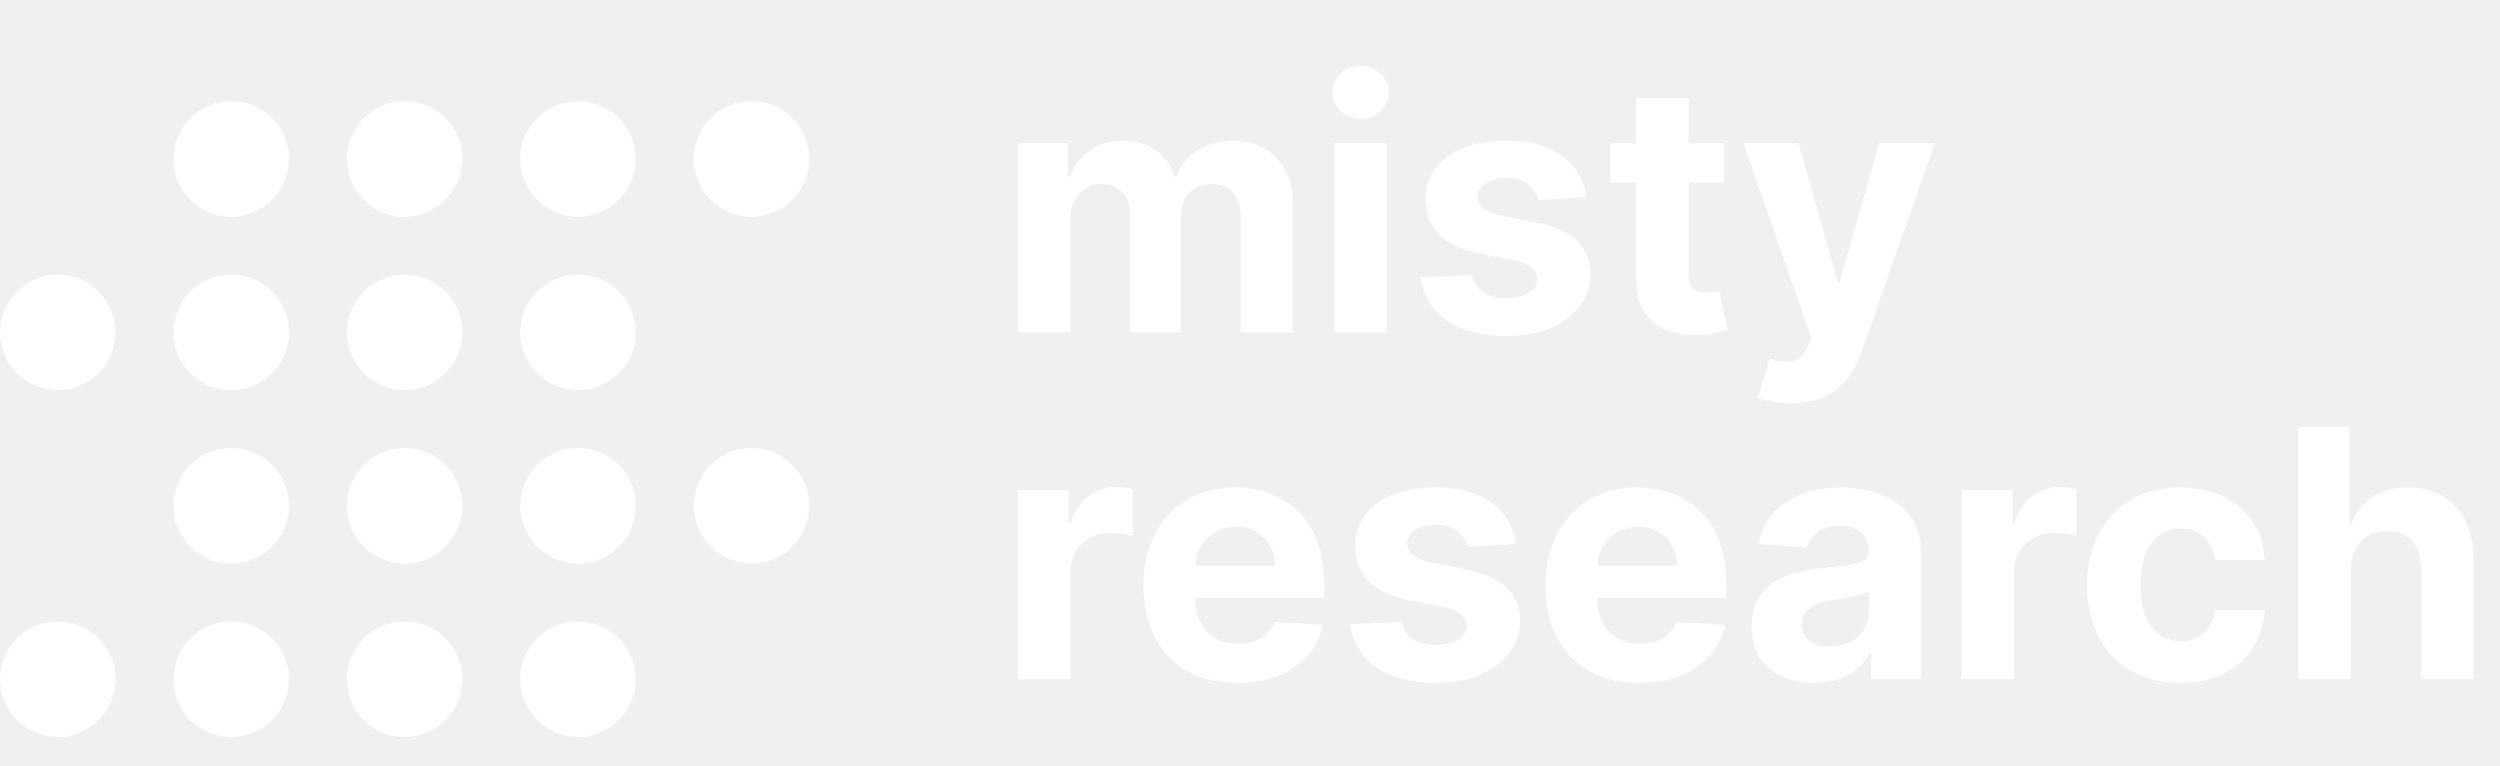
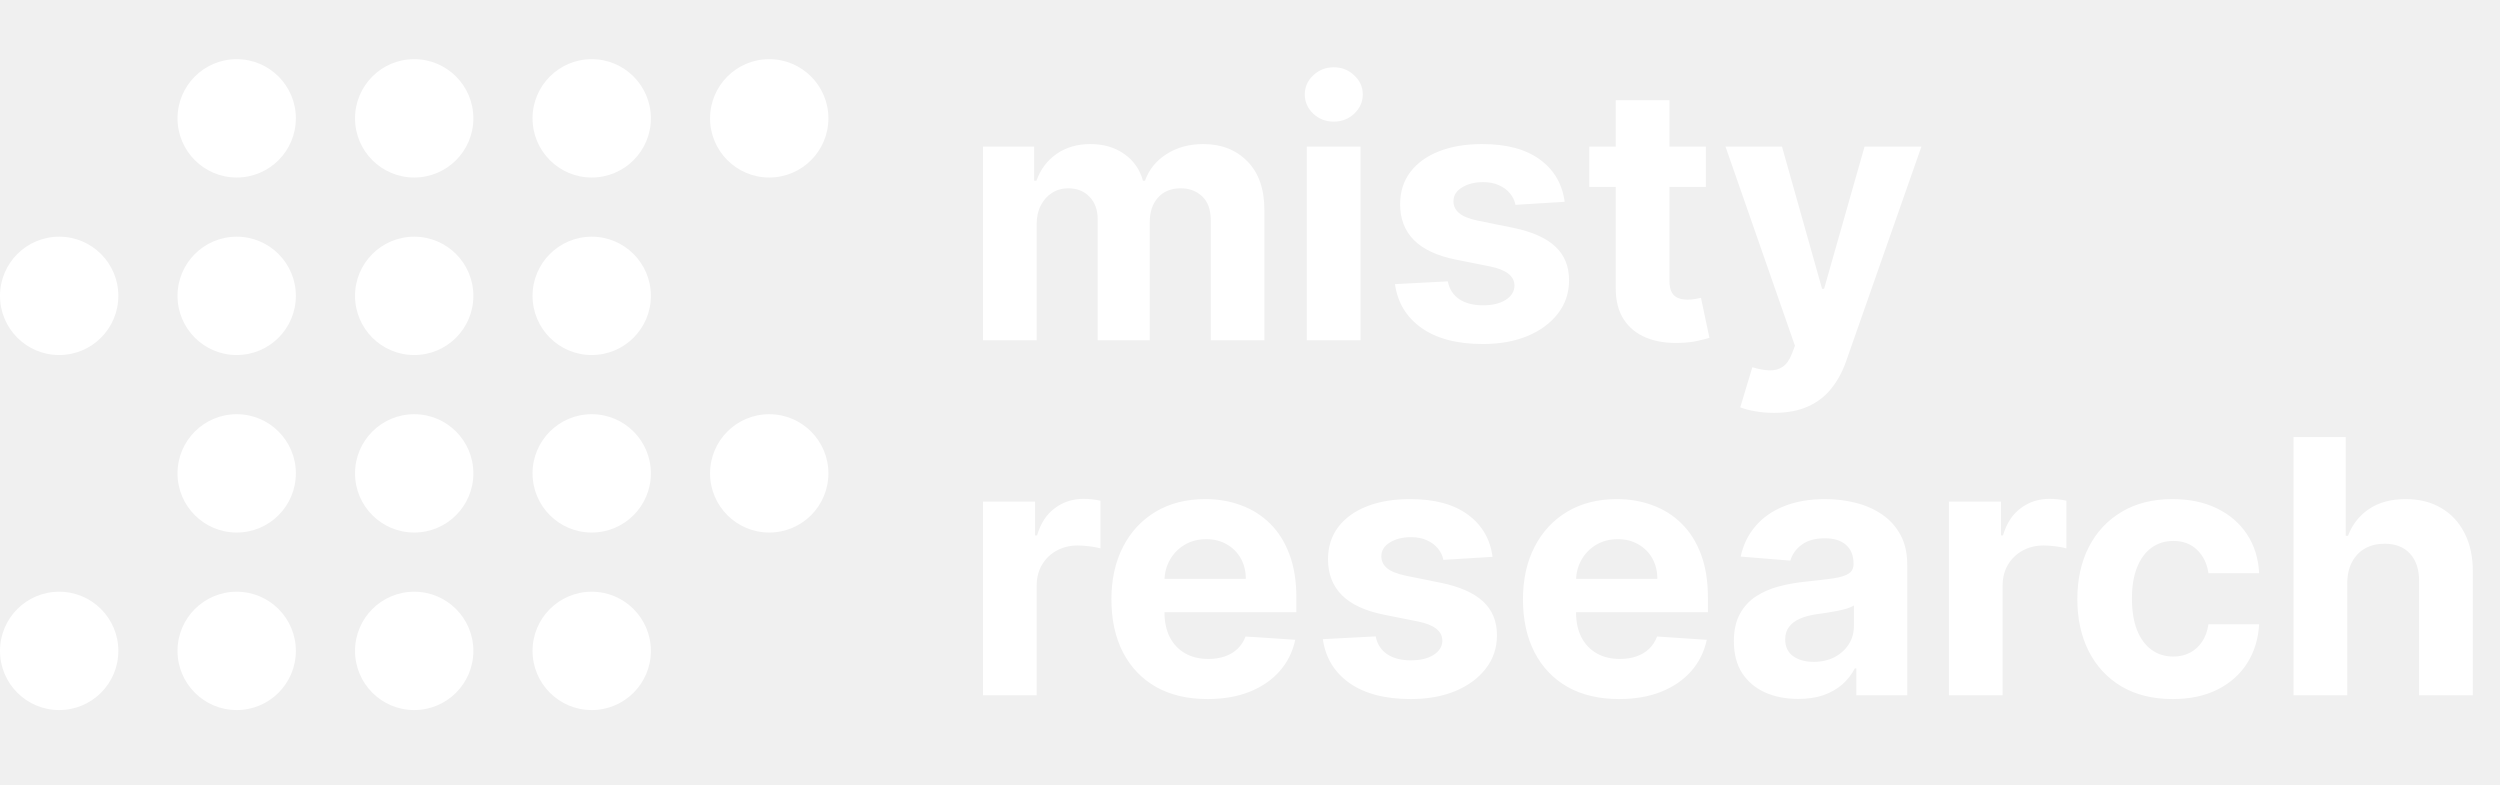
- <svg xmlns="http://www.w3.org/2000/svg" width="173" height="53" viewBox="0 0 173 53" fill="none">
-   <path d="M70.449 23V9.909H73.909V12.219H74.062C74.335 11.452 74.79 10.847 75.426 10.403C76.062 9.96 76.824 9.739 77.71 9.739C78.608 9.739 79.372 9.963 80.003 10.412C80.633 10.855 81.054 11.457 81.264 12.219H81.401C81.668 11.469 82.151 10.869 82.849 10.421C83.554 9.966 84.386 9.739 85.347 9.739C86.568 9.739 87.56 10.128 88.321 10.906C89.088 11.679 89.472 12.776 89.472 14.196V23H85.849V14.912C85.849 14.185 85.656 13.639 85.27 13.276C84.883 12.912 84.401 12.73 83.821 12.73C83.162 12.73 82.648 12.94 82.278 13.361C81.909 13.776 81.724 14.324 81.724 15.006V23H78.204V14.835C78.204 14.193 78.02 13.682 77.651 13.301C77.287 12.921 76.807 12.73 76.21 12.73C75.807 12.73 75.443 12.832 75.119 13.037C74.801 13.236 74.548 13.517 74.361 13.881C74.173 14.239 74.079 14.659 74.079 15.142V23H70.449ZM92.34 23V9.909H95.97V23H92.34ZM94.163 8.222C93.624 8.222 93.16 8.043 92.774 7.685C92.394 7.321 92.203 6.886 92.203 6.381C92.203 5.881 92.394 5.452 92.774 5.094C93.16 4.73 93.624 4.548 94.163 4.548C94.703 4.548 95.163 4.73 95.544 5.094C95.93 5.452 96.124 5.881 96.124 6.381C96.124 6.886 95.93 7.321 95.544 7.685C95.163 8.043 94.703 8.222 94.163 8.222ZM109.771 13.642L106.447 13.847C106.39 13.562 106.268 13.307 106.08 13.079C105.893 12.847 105.646 12.662 105.339 12.526C105.038 12.383 104.677 12.312 104.256 12.312C103.694 12.312 103.219 12.432 102.833 12.671C102.447 12.903 102.254 13.216 102.254 13.608C102.254 13.921 102.379 14.185 102.629 14.401C102.879 14.617 103.308 14.79 103.915 14.921L106.285 15.398C107.558 15.659 108.506 16.079 109.131 16.659C109.756 17.239 110.069 18 110.069 18.943C110.069 19.801 109.816 20.554 109.31 21.202C108.81 21.849 108.123 22.355 107.248 22.719C106.379 23.077 105.376 23.256 104.239 23.256C102.506 23.256 101.126 22.895 100.097 22.173C99.075 21.446 98.475 20.457 98.299 19.207L101.87 19.02C101.978 19.548 102.239 19.952 102.654 20.23C103.069 20.503 103.6 20.639 104.248 20.639C104.884 20.639 105.396 20.517 105.782 20.273C106.174 20.023 106.373 19.702 106.379 19.31C106.373 18.98 106.234 18.71 105.961 18.5C105.688 18.284 105.268 18.119 104.7 18.006L102.433 17.554C101.154 17.298 100.202 16.855 99.577 16.224C98.958 15.594 98.648 14.79 98.648 13.812C98.648 12.972 98.876 12.247 99.33 11.639C99.79 11.031 100.435 10.562 101.265 10.233C102.1 9.903 103.077 9.739 104.197 9.739C105.85 9.739 107.151 10.088 108.1 10.787C109.055 11.486 109.612 12.438 109.771 13.642ZM119.318 9.909V12.636H111.435V9.909H119.318ZM113.224 6.773H116.855V18.977C116.855 19.312 116.906 19.574 117.009 19.761C117.111 19.943 117.253 20.071 117.435 20.145C117.622 20.219 117.838 20.256 118.082 20.256C118.253 20.256 118.423 20.241 118.594 20.213C118.764 20.179 118.895 20.153 118.986 20.136L119.557 22.838C119.375 22.895 119.119 22.96 118.79 23.034C118.46 23.114 118.06 23.162 117.588 23.179C116.713 23.213 115.946 23.097 115.287 22.829C114.634 22.562 114.125 22.148 113.761 21.585C113.398 21.023 113.219 20.312 113.224 19.454V6.773ZM123.925 27.909C123.464 27.909 123.033 27.872 122.629 27.798C122.232 27.73 121.902 27.642 121.641 27.534L122.459 24.824C122.885 24.954 123.268 25.026 123.609 25.037C123.956 25.048 124.254 24.969 124.504 24.798C124.76 24.628 124.967 24.338 125.126 23.929L125.339 23.375L120.643 9.909H124.462L127.172 19.523H127.308L130.044 9.909H133.888L128.8 24.415C128.555 25.119 128.223 25.733 127.803 26.256C127.388 26.784 126.862 27.19 126.226 27.474C125.589 27.764 124.822 27.909 123.925 27.909Z" fill="white" />
-   <path d="M70.449 47V33.909H73.969V36.193H74.105C74.344 35.381 74.744 34.767 75.307 34.352C75.869 33.932 76.517 33.722 77.25 33.722C77.432 33.722 77.628 33.733 77.838 33.756C78.048 33.778 78.233 33.81 78.392 33.849V37.071C78.222 37.02 77.986 36.974 77.685 36.935C77.383 36.895 77.108 36.875 76.858 36.875C76.324 36.875 75.847 36.992 75.426 37.224C75.011 37.452 74.682 37.77 74.438 38.179C74.199 38.588 74.079 39.06 74.079 39.594V47H70.449ZM85.626 47.256C84.279 47.256 83.12 46.983 82.148 46.438C81.183 45.886 80.438 45.108 79.915 44.102C79.393 43.091 79.131 41.895 79.131 40.514C79.131 39.168 79.393 37.986 79.915 36.969C80.438 35.952 81.174 35.159 82.123 34.591C83.077 34.023 84.197 33.739 85.481 33.739C86.344 33.739 87.148 33.878 87.893 34.156C88.643 34.429 89.296 34.841 89.853 35.392C90.415 35.943 90.853 36.636 91.165 37.472C91.478 38.301 91.634 39.273 91.634 40.386V41.383H80.58V39.133H88.217C88.217 38.611 88.103 38.148 87.876 37.744C87.648 37.341 87.333 37.026 86.93 36.798C86.532 36.565 86.069 36.449 85.54 36.449C84.989 36.449 84.501 36.577 84.075 36.832C83.654 37.082 83.325 37.42 83.086 37.847C82.847 38.267 82.725 38.736 82.719 39.253V41.392C82.719 42.04 82.839 42.599 83.077 43.071C83.322 43.543 83.665 43.906 84.109 44.162C84.552 44.418 85.077 44.545 85.685 44.545C86.089 44.545 86.458 44.489 86.793 44.375C87.129 44.261 87.415 44.091 87.654 43.864C87.893 43.636 88.075 43.358 88.2 43.028L91.558 43.25C91.387 44.057 91.038 44.761 90.509 45.364C89.987 45.96 89.31 46.426 88.481 46.761C87.657 47.091 86.705 47.256 85.626 47.256ZM104.896 37.642L101.572 37.847C101.515 37.562 101.393 37.307 101.205 37.08C101.018 36.847 100.771 36.662 100.464 36.526C100.163 36.383 99.802 36.312 99.381 36.312C98.819 36.312 98.344 36.432 97.958 36.67C97.572 36.903 97.379 37.216 97.379 37.608C97.379 37.92 97.504 38.185 97.754 38.401C98.004 38.617 98.433 38.79 99.04 38.92L101.41 39.398C102.683 39.659 103.631 40.08 104.256 40.659C104.881 41.239 105.194 42 105.194 42.943C105.194 43.801 104.941 44.554 104.435 45.202C103.935 45.849 103.248 46.355 102.373 46.719C101.504 47.077 100.501 47.256 99.364 47.256C97.631 47.256 96.251 46.895 95.222 46.173C94.2 45.446 93.6 44.457 93.424 43.207L96.995 43.02C97.103 43.548 97.364 43.952 97.779 44.23C98.194 44.503 98.725 44.639 99.373 44.639C100.009 44.639 100.521 44.517 100.907 44.273C101.299 44.023 101.498 43.702 101.504 43.31C101.498 42.98 101.359 42.71 101.086 42.5C100.813 42.284 100.393 42.119 99.825 42.006L97.558 41.554C96.279 41.298 95.327 40.855 94.702 40.224C94.083 39.594 93.773 38.79 93.773 37.812C93.773 36.972 94.001 36.247 94.455 35.639C94.915 35.031 95.56 34.562 96.39 34.233C97.225 33.903 98.202 33.739 99.322 33.739C100.975 33.739 102.276 34.088 103.225 34.787C104.18 35.486 104.737 36.438 104.896 37.642ZM113.446 47.256C112.099 47.256 110.94 46.983 109.969 46.438C109.003 45.886 108.259 45.108 107.736 44.102C107.213 43.091 106.952 41.895 106.952 40.514C106.952 39.168 107.213 37.986 107.736 36.969C108.259 35.952 108.994 35.159 109.943 34.591C110.898 34.023 112.017 33.739 113.301 33.739C114.165 33.739 114.969 33.878 115.713 34.156C116.463 34.429 117.116 34.841 117.673 35.392C118.236 35.943 118.673 36.636 118.986 37.472C119.298 38.301 119.455 39.273 119.455 40.386V41.383H108.401V39.133H116.037C116.037 38.611 115.923 38.148 115.696 37.744C115.469 37.341 115.153 37.026 114.75 36.798C114.352 36.565 113.889 36.449 113.361 36.449C112.81 36.449 112.321 36.577 111.895 36.832C111.474 37.082 111.145 37.42 110.906 37.847C110.668 38.267 110.545 38.736 110.54 39.253V41.392C110.54 42.04 110.659 42.599 110.898 43.071C111.142 43.543 111.486 43.906 111.929 44.162C112.372 44.418 112.898 44.545 113.506 44.545C113.909 44.545 114.278 44.489 114.614 44.375C114.949 44.261 115.236 44.091 115.474 43.864C115.713 43.636 115.895 43.358 116.02 43.028L119.378 43.25C119.207 44.057 118.858 44.761 118.33 45.364C117.807 45.96 117.131 46.426 116.301 46.761C115.477 47.091 114.526 47.256 113.446 47.256ZM125.557 47.247C124.722 47.247 123.977 47.102 123.324 46.812C122.67 46.517 122.153 46.082 121.773 45.508C121.398 44.929 121.21 44.207 121.21 43.344C121.21 42.617 121.344 42.006 121.611 41.511C121.878 41.017 122.241 40.619 122.702 40.318C123.162 40.017 123.685 39.79 124.27 39.636C124.861 39.483 125.48 39.375 126.128 39.312C126.889 39.233 127.503 39.159 127.969 39.091C128.435 39.017 128.773 38.909 128.983 38.767C129.193 38.625 129.298 38.415 129.298 38.136V38.085C129.298 37.545 129.128 37.128 128.787 36.832C128.452 36.537 127.974 36.389 127.355 36.389C126.702 36.389 126.182 36.534 125.795 36.824C125.409 37.108 125.153 37.466 125.028 37.898L121.67 37.625C121.841 36.83 122.176 36.142 122.676 35.562C123.176 34.977 123.821 34.528 124.611 34.216C125.406 33.898 126.327 33.739 127.372 33.739C128.099 33.739 128.795 33.824 129.46 33.994C130.131 34.165 130.724 34.429 131.241 34.787C131.764 35.145 132.176 35.605 132.477 36.168C132.778 36.724 132.929 37.392 132.929 38.17V47H129.486V45.185H129.384C129.173 45.594 128.892 45.955 128.54 46.267C128.188 46.574 127.764 46.815 127.27 46.992C126.776 47.162 126.205 47.247 125.557 47.247ZM126.597 44.742C127.131 44.742 127.602 44.636 128.011 44.426C128.42 44.21 128.741 43.92 128.974 43.557C129.207 43.193 129.324 42.781 129.324 42.321V40.932C129.21 41.006 129.054 41.074 128.855 41.136C128.662 41.193 128.443 41.247 128.199 41.298C127.955 41.344 127.71 41.386 127.466 41.426C127.222 41.46 127 41.492 126.801 41.52C126.375 41.582 126.003 41.682 125.685 41.818C125.366 41.955 125.119 42.139 124.943 42.372C124.767 42.599 124.679 42.883 124.679 43.224C124.679 43.719 124.858 44.097 125.216 44.358C125.58 44.614 126.04 44.742 126.597 44.742ZM135.746 47V33.909H139.266V36.193H139.402C139.641 35.381 140.041 34.767 140.604 34.352C141.166 33.932 141.814 33.722 142.547 33.722C142.729 33.722 142.925 33.733 143.135 33.756C143.345 33.778 143.53 33.81 143.689 33.849V37.071C143.518 37.02 143.283 36.974 142.982 36.935C142.68 36.895 142.405 36.875 142.155 36.875C141.621 36.875 141.143 36.992 140.723 37.224C140.308 37.452 139.979 37.77 139.734 38.179C139.496 38.588 139.376 39.06 139.376 39.594V47H135.746ZM150.871 47.256C149.531 47.256 148.377 46.972 147.411 46.403C146.451 45.83 145.712 45.034 145.195 44.017C144.684 43 144.428 41.83 144.428 40.506C144.428 39.165 144.687 37.989 145.204 36.977C145.727 35.96 146.468 35.168 147.428 34.599C148.388 34.026 149.531 33.739 150.854 33.739C151.996 33.739 152.996 33.946 153.854 34.361C154.712 34.776 155.391 35.358 155.891 36.108C156.391 36.858 156.667 37.739 156.718 38.75H153.292C153.195 38.097 152.94 37.571 152.525 37.173C152.116 36.77 151.579 36.568 150.914 36.568C150.352 36.568 149.86 36.722 149.44 37.028C149.025 37.33 148.701 37.77 148.468 38.349C148.235 38.929 148.119 39.631 148.119 40.455C148.119 41.29 148.232 42 148.46 42.585C148.692 43.17 149.019 43.617 149.44 43.923C149.86 44.23 150.352 44.383 150.914 44.383C151.329 44.383 151.701 44.298 152.031 44.128C152.366 43.957 152.641 43.71 152.857 43.386C153.079 43.057 153.224 42.662 153.292 42.202H156.718C156.661 43.202 156.388 44.082 155.9 44.844C155.417 45.599 154.749 46.19 153.897 46.617C153.045 47.043 152.036 47.256 150.871 47.256ZM162.673 39.432V47H159.043V29.546H162.571V36.219H162.724C163.02 35.446 163.497 34.841 164.156 34.403C164.815 33.96 165.642 33.739 166.636 33.739C167.545 33.739 168.338 33.938 169.014 34.335C169.696 34.727 170.224 35.293 170.599 36.031C170.98 36.764 171.168 37.642 171.162 38.665V47H167.531V39.312C167.537 38.506 167.332 37.878 166.918 37.429C166.509 36.98 165.935 36.756 165.196 36.756C164.702 36.756 164.264 36.861 163.884 37.071C163.509 37.281 163.213 37.588 162.997 37.992C162.787 38.389 162.679 38.869 162.673 39.432Z" fill="white" />
-   <circle cx="4" cy="47" r="4" fill="white" />
-   <circle cx="16" cy="47" r="4" fill="white" />
-   <circle cx="28" cy="47" r="4" fill="white" />
-   <circle cx="40" cy="47" r="4" fill="white" />
-   <circle cx="16" cy="35" r="4" fill="white" />
-   <circle cx="28" cy="35" r="4" fill="white" />
-   <circle cx="40" cy="35" r="4" fill="white" />
-   <circle cx="52" cy="35" r="4" fill="white" />
-   <circle cx="4" cy="23" r="4" fill="white" />
-   <circle cx="16" cy="23" r="4" fill="white" />
-   <circle cx="28" cy="23" r="4" fill="white" />
-   <circle cx="40" cy="23" r="4" fill="white" />
-   <circle cx="16" cy="11" r="4" fill="white" />
-   <circle cx="28" cy="11" r="4" fill="white" />
-   <circle cx="40" cy="11" r="4" fill="white" />
-   <circle cx="52" cy="11" r="4" fill="white" />
+ <svg xmlns="http://www.w3.org/2000/svg" width="169" height="53" viewBox="0 0 169 53" fill="none">
+   <path d="M66.449 23V9.909H69.909V12.219H70.062C70.335 11.452 70.79 10.847 71.426 10.403C72.062 9.96 72.824 9.739 73.71 9.739C74.608 9.739 75.372 9.963 76.003 10.412C76.633 10.855 77.054 11.457 77.264 12.219H77.401C77.668 11.469 78.151 10.869 78.849 10.421C79.554 9.966 80.386 9.739 81.347 9.739C82.568 9.739 83.56 10.128 84.321 10.906C85.088 11.679 85.472 12.776 85.472 14.196V23H81.849V14.912C81.849 14.185 81.656 13.639 81.27 13.276C80.883 12.912 80.401 12.73 79.821 12.73C79.162 12.73 78.648 12.94 78.278 13.361C77.909 13.776 77.724 14.324 77.724 15.006V23H74.204V14.835C74.204 14.193 74.02 13.682 73.651 13.301C73.287 12.921 72.807 12.73 72.21 12.73C71.807 12.73 71.443 12.832 71.119 13.037C70.801 13.236 70.548 13.517 70.361 13.881C70.173 14.239 70.079 14.659 70.079 15.142V23H66.449ZM88.34 23V9.909H91.97V23H88.34ZM90.163 8.222C89.624 8.222 89.16 8.043 88.774 7.685C88.394 7.321 88.203 6.886 88.203 6.381C88.203 5.881 88.394 5.452 88.774 5.094C89.16 4.73 89.624 4.548 90.163 4.548C90.703 4.548 91.163 4.73 91.544 5.094C91.93 5.452 92.124 5.881 92.124 6.381C92.124 6.886 91.93 7.321 91.544 7.685C91.163 8.043 90.703 8.222 90.163 8.222ZM105.771 13.642L102.447 13.847C102.39 13.562 102.268 13.307 102.08 13.079C101.893 12.847 101.646 12.662 101.339 12.526C101.038 12.383 100.677 12.312 100.256 12.312C99.694 12.312 99.219 12.432 98.833 12.671C98.447 12.903 98.254 13.216 98.254 13.608C98.254 13.921 98.379 14.185 98.629 14.401C98.879 14.617 99.308 14.79 99.915 14.921L102.285 15.398C103.558 15.659 104.506 16.079 105.131 16.659C105.756 17.239 106.069 18 106.069 18.943C106.069 19.801 105.816 20.554 105.31 21.202C104.81 21.849 104.123 22.355 103.248 22.719C102.379 23.077 101.376 23.256 100.239 23.256C98.506 23.256 97.126 22.895 96.097 22.173C95.075 21.446 94.475 20.457 94.299 19.207L97.87 19.02C97.978 19.548 98.239 19.952 98.654 20.23C99.069 20.503 99.6 20.639 100.248 20.639C100.884 20.639 101.396 20.517 101.782 20.273C102.174 20.023 102.373 19.702 102.379 19.31C102.373 18.98 102.234 18.71 101.961 18.5C101.688 18.284 101.268 18.119 100.7 18.006L98.433 17.554C97.154 17.298 96.202 16.855 95.577 16.224C94.958 15.594 94.648 14.79 94.648 13.812C94.648 12.972 94.876 12.247 95.33 11.639C95.79 11.031 96.435 10.562 97.265 10.233C98.1 9.903 99.077 9.739 100.197 9.739C101.85 9.739 103.151 10.088 104.1 10.787C105.055 11.486 105.612 12.438 105.771 13.642ZM115.318 9.909V12.636H107.435V9.909H115.318ZM109.224 6.773H112.855V18.977C112.855 19.312 112.906 19.574 113.009 19.761C113.111 19.943 113.253 20.071 113.435 20.145C113.622 20.219 113.838 20.256 114.082 20.256C114.253 20.256 114.423 20.241 114.594 20.213C114.764 20.179 114.895 20.153 114.986 20.136L115.557 22.838C115.375 22.895 115.119 22.96 114.79 23.034C114.46 23.114 114.06 23.162 113.588 23.179C112.713 23.213 111.946 23.097 111.287 22.829C110.634 22.562 110.125 22.148 109.761 21.585C109.398 21.023 109.219 20.312 109.224 19.454V6.773ZM119.925 27.909C119.464 27.909 119.033 27.872 118.629 27.798C118.232 27.73 117.902 27.642 117.641 27.534L118.459 24.824C118.885 24.954 119.268 25.026 119.609 25.037C119.956 25.048 120.254 24.969 120.504 24.798C120.76 24.628 120.967 24.338 121.126 23.929L121.339 23.375L116.643 9.909H120.462L123.172 19.523H123.308L126.044 9.909H129.888L124.8 24.415C124.555 25.119 124.223 25.733 123.803 26.256C123.388 26.784 122.862 27.19 122.226 27.474C121.589 27.764 120.822 27.909 119.925 27.909Z" fill="white" />
+   <path d="M66.449 47V33.909H69.969V36.193H70.105C70.344 35.381 70.744 34.767 71.307 34.352C71.869 33.932 72.517 33.722 73.25 33.722C73.432 33.722 73.628 33.733 73.838 33.756C74.048 33.778 74.233 33.81 74.392 33.849V37.071C74.222 37.02 73.986 36.974 73.685 36.935C73.383 36.895 73.108 36.875 72.858 36.875C72.324 36.875 71.847 36.992 71.426 37.224C71.011 37.452 70.682 37.77 70.438 38.179C70.199 38.588 70.079 39.06 70.079 39.594V47H66.449ZM81.626 47.256C80.279 47.256 79.12 46.983 78.148 46.438C77.183 45.886 76.438 45.108 75.915 44.102C75.393 43.091 75.131 41.895 75.131 40.514C75.131 39.168 75.393 37.986 75.915 36.969C76.438 35.952 77.174 35.159 78.123 34.591C79.077 34.023 80.197 33.739 81.481 33.739C82.344 33.739 83.148 33.878 83.893 34.156C84.643 34.429 85.296 34.841 85.853 35.392C86.415 35.943 86.853 36.636 87.165 37.472C87.478 38.301 87.634 39.273 87.634 40.386V41.383H76.58V39.133H84.217C84.217 38.611 84.103 38.148 83.876 37.744C83.648 37.341 83.333 37.026 82.93 36.798C82.532 36.565 82.069 36.449 81.54 36.449C80.989 36.449 80.501 36.577 80.075 36.832C79.654 37.082 79.325 37.42 79.086 37.847C78.847 38.267 78.725 38.736 78.719 39.253V41.392C78.719 42.04 78.839 42.599 79.077 43.071C79.322 43.543 79.665 43.906 80.109 44.162C80.552 44.418 81.077 44.545 81.685 44.545C82.089 44.545 82.458 44.489 82.793 44.375C83.129 44.261 83.415 44.091 83.654 43.864C83.893 43.636 84.075 43.358 84.2 43.028L87.558 43.25C87.387 44.057 87.038 44.761 86.509 45.364C85.987 45.96 85.31 46.426 84.481 46.761C83.657 47.091 82.705 47.256 81.626 47.256ZM100.896 37.642L97.572 37.847C97.515 37.562 97.393 37.307 97.205 37.08C97.018 36.847 96.771 36.662 96.464 36.526C96.163 36.383 95.802 36.312 95.381 36.312C94.819 36.312 94.344 36.432 93.958 36.67C93.572 36.903 93.379 37.216 93.379 37.608C93.379 37.92 93.504 38.185 93.754 38.401C94.004 38.617 94.433 38.79 95.04 38.92L97.41 39.398C98.683 39.659 99.631 40.08 100.256 40.659C100.881 41.239 101.194 42 101.194 42.943C101.194 43.801 100.941 44.554 100.435 45.202C99.935 45.849 99.248 46.355 98.373 46.719C97.504 47.077 96.501 47.256 95.364 47.256C93.631 47.256 92.251 46.895 91.222 46.173C90.2 45.446 89.6 44.457 89.424 43.207L92.995 43.02C93.103 43.548 93.364 43.952 93.779 44.23C94.194 44.503 94.725 44.639 95.373 44.639C96.009 44.639 96.521 44.517 96.907 44.273C97.299 44.023 97.498 43.702 97.504 43.31C97.498 42.98 97.359 42.71 97.086 42.5C96.813 42.284 96.393 42.119 95.825 42.006L93.558 41.554C92.279 41.298 91.327 40.855 90.702 40.224C90.083 39.594 89.773 38.79 89.773 37.812C89.773 36.972 90.001 36.247 90.455 35.639C90.915 35.031 91.56 34.562 92.39 34.233C93.225 33.903 94.202 33.739 95.322 33.739C96.975 33.739 98.276 34.088 99.225 34.787C100.18 35.486 100.737 36.438 100.896 37.642ZM109.446 47.256C108.099 47.256 106.94 46.983 105.969 46.438C105.003 45.886 104.259 45.108 103.736 44.102C103.213 43.091 102.952 41.895 102.952 40.514C102.952 39.168 103.213 37.986 103.736 36.969C104.259 35.952 104.994 35.159 105.943 34.591C106.898 34.023 108.017 33.739 109.301 33.739C110.165 33.739 110.969 33.878 111.713 34.156C112.463 34.429 113.116 34.841 113.673 35.392C114.236 35.943 114.673 36.636 114.986 37.472C115.298 38.301 115.455 39.273 115.455 40.386V41.383H104.401V39.133H112.037C112.037 38.611 111.923 38.148 111.696 37.744C111.469 37.341 111.153 37.026 110.75 36.798C110.352 36.565 109.889 36.449 109.361 36.449C108.81 36.449 108.321 36.577 107.895 36.832C107.474 37.082 107.145 37.42 106.906 37.847C106.668 38.267 106.545 38.736 106.54 39.253V41.392C106.54 42.04 106.659 42.599 106.898 43.071C107.142 43.543 107.486 43.906 107.929 44.162C108.372 44.418 108.898 44.545 109.506 44.545C109.909 44.545 110.278 44.489 110.614 44.375C110.949 44.261 111.236 44.091 111.474 43.864C111.713 43.636 111.895 43.358 112.02 43.028L115.378 43.25C115.207 44.057 114.858 44.761 114.33 45.364C113.807 45.96 113.131 46.426 112.301 46.761C111.477 47.091 110.526 47.256 109.446 47.256ZM121.557 47.247C120.722 47.247 119.977 47.102 119.324 46.812C118.67 46.517 118.153 46.082 117.773 45.508C117.398 44.929 117.21 44.207 117.21 43.344C117.21 42.617 117.344 42.006 117.611 41.511C117.878 41.017 118.241 40.619 118.702 40.318C119.162 40.017 119.685 39.79 120.27 39.636C120.861 39.483 121.48 39.375 122.128 39.312C122.889 39.233 123.503 39.159 123.969 39.091C124.435 39.017 124.773 38.909 124.983 38.767C125.193 38.625 125.298 38.415 125.298 38.136V38.085C125.298 37.545 125.128 37.128 124.787 36.832C124.452 36.537 123.974 36.389 123.355 36.389C122.702 36.389 122.182 36.534 121.795 36.824C121.409 37.108 121.153 37.466 121.028 37.898L117.67 37.625C117.841 36.83 118.176 36.142 118.676 35.562C119.176 34.977 119.821 34.528 120.611 34.216C121.406 33.898 122.327 33.739 123.372 33.739C124.099 33.739 124.795 33.824 125.46 33.994C126.131 34.165 126.724 34.429 127.241 34.787C127.764 35.145 128.176 35.605 128.477 36.168C128.778 36.724 128.929 37.392 128.929 38.17V47H125.486V45.185H125.384C125.173 45.594 124.892 45.955 124.54 46.267C124.188 46.574 123.764 46.815 123.27 46.992C122.776 47.162 122.205 47.247 121.557 47.247ZM122.597 44.742C123.131 44.742 123.602 44.636 124.011 44.426C124.42 44.21 124.741 43.92 124.974 43.557C125.207 43.193 125.324 42.781 125.324 42.321V40.932C125.21 41.006 125.054 41.074 124.855 41.136C124.662 41.193 124.443 41.247 124.199 41.298C123.955 41.344 123.71 41.386 123.466 41.426C123.222 41.46 123 41.492 122.801 41.52C122.375 41.582 122.003 41.682 121.685 41.818C121.366 41.955 121.119 42.139 120.943 42.372C120.767 42.599 120.679 42.883 120.679 43.224C120.679 43.719 120.858 44.097 121.216 44.358C121.58 44.614 122.04 44.742 122.597 44.742ZM131.746 47V33.909H135.266V36.193H135.402C135.641 35.381 136.041 34.767 136.604 34.352C137.166 33.932 137.814 33.722 138.547 33.722C138.729 33.722 138.925 33.733 139.135 33.756C139.345 33.778 139.53 33.81 139.689 33.849V37.071C139.518 37.02 139.283 36.974 138.982 36.935C138.68 36.895 138.405 36.875 138.155 36.875C137.621 36.875 137.143 36.992 136.723 37.224C136.308 37.452 135.979 37.77 135.734 38.179C135.496 38.588 135.376 39.06 135.376 39.594V47H131.746ZM146.871 47.256C145.531 47.256 144.377 46.972 143.411 46.403C142.451 45.83 141.712 45.034 141.195 44.017C140.684 43 140.428 41.83 140.428 40.506C140.428 39.165 140.687 37.989 141.204 36.977C141.727 35.96 142.468 35.168 143.428 34.599C144.388 34.026 145.531 33.739 146.854 33.739C147.996 33.739 148.996 33.946 149.854 34.361C150.712 34.776 151.391 35.358 151.891 36.108C152.391 36.858 152.667 37.739 152.718 38.75H149.292C149.195 38.097 148.94 37.571 148.525 37.173C148.116 36.77 147.579 36.568 146.914 36.568C146.352 36.568 145.86 36.722 145.44 37.028C145.025 37.33 144.701 37.77 144.468 38.349C144.235 38.929 144.119 39.631 144.119 40.455C144.119 41.29 144.232 42 144.46 42.585C144.692 43.17 145.019 43.617 145.44 43.923C145.86 44.23 146.352 44.383 146.914 44.383C147.329 44.383 147.701 44.298 148.031 44.128C148.366 43.957 148.641 43.71 148.857 43.386C149.079 43.057 149.224 42.662 149.292 42.202H152.718C152.661 43.202 152.388 44.082 151.9 44.844C151.417 45.599 150.749 46.19 149.897 46.617C149.045 47.043 148.036 47.256 146.871 47.256ZM158.673 39.432V47H155.043V29.546H158.571V36.219H158.724C159.02 35.446 159.497 34.841 160.156 34.403C160.815 33.96 161.642 33.739 162.636 33.739C163.545 33.739 164.338 33.938 165.014 34.335C165.696 34.727 166.224 35.293 166.599 36.031C166.98 36.764 167.168 37.642 167.162 38.665V47H163.531V39.312C163.537 38.506 163.332 37.878 162.918 37.429C162.509 36.98 161.935 36.756 161.196 36.756C160.702 36.756 160.264 36.861 159.884 37.071C159.509 37.281 159.213 37.588 158.997 37.992C158.787 38.389 158.679 38.869 158.673 39.432Z" fill="white" />
+   <circle cx="4" cy="44" r="4" fill="white" />
+   <circle cx="16" cy="44" r="4" fill="white" />
+   <circle cx="28" cy="44" r="4" fill="white" />
+   <circle cx="40" cy="44" r="4" fill="white" />
+   <circle cx="16" cy="32" r="4" fill="white" />
+   <circle cx="28" cy="32" r="4" fill="white" />
+   <circle cx="40" cy="32" r="4" fill="white" />
+   <circle cx="52" cy="32" r="4" fill="white" />
+   <circle cx="4" cy="20" r="4" fill="white" />
+   <circle cx="16" cy="20" r="4" fill="white" />
+   <circle cx="28" cy="20" r="4" fill="white" />
+   <circle cx="40" cy="20" r="4" fill="white" />
+   <circle cx="16" cy="8" r="4" fill="white" />
+   <circle cx="28" cy="8" r="4" fill="white" />
+   <circle cx="40" cy="8" r="4" fill="white" />
+   <circle cx="52" cy="8" r="4" fill="white" />
</svg>
